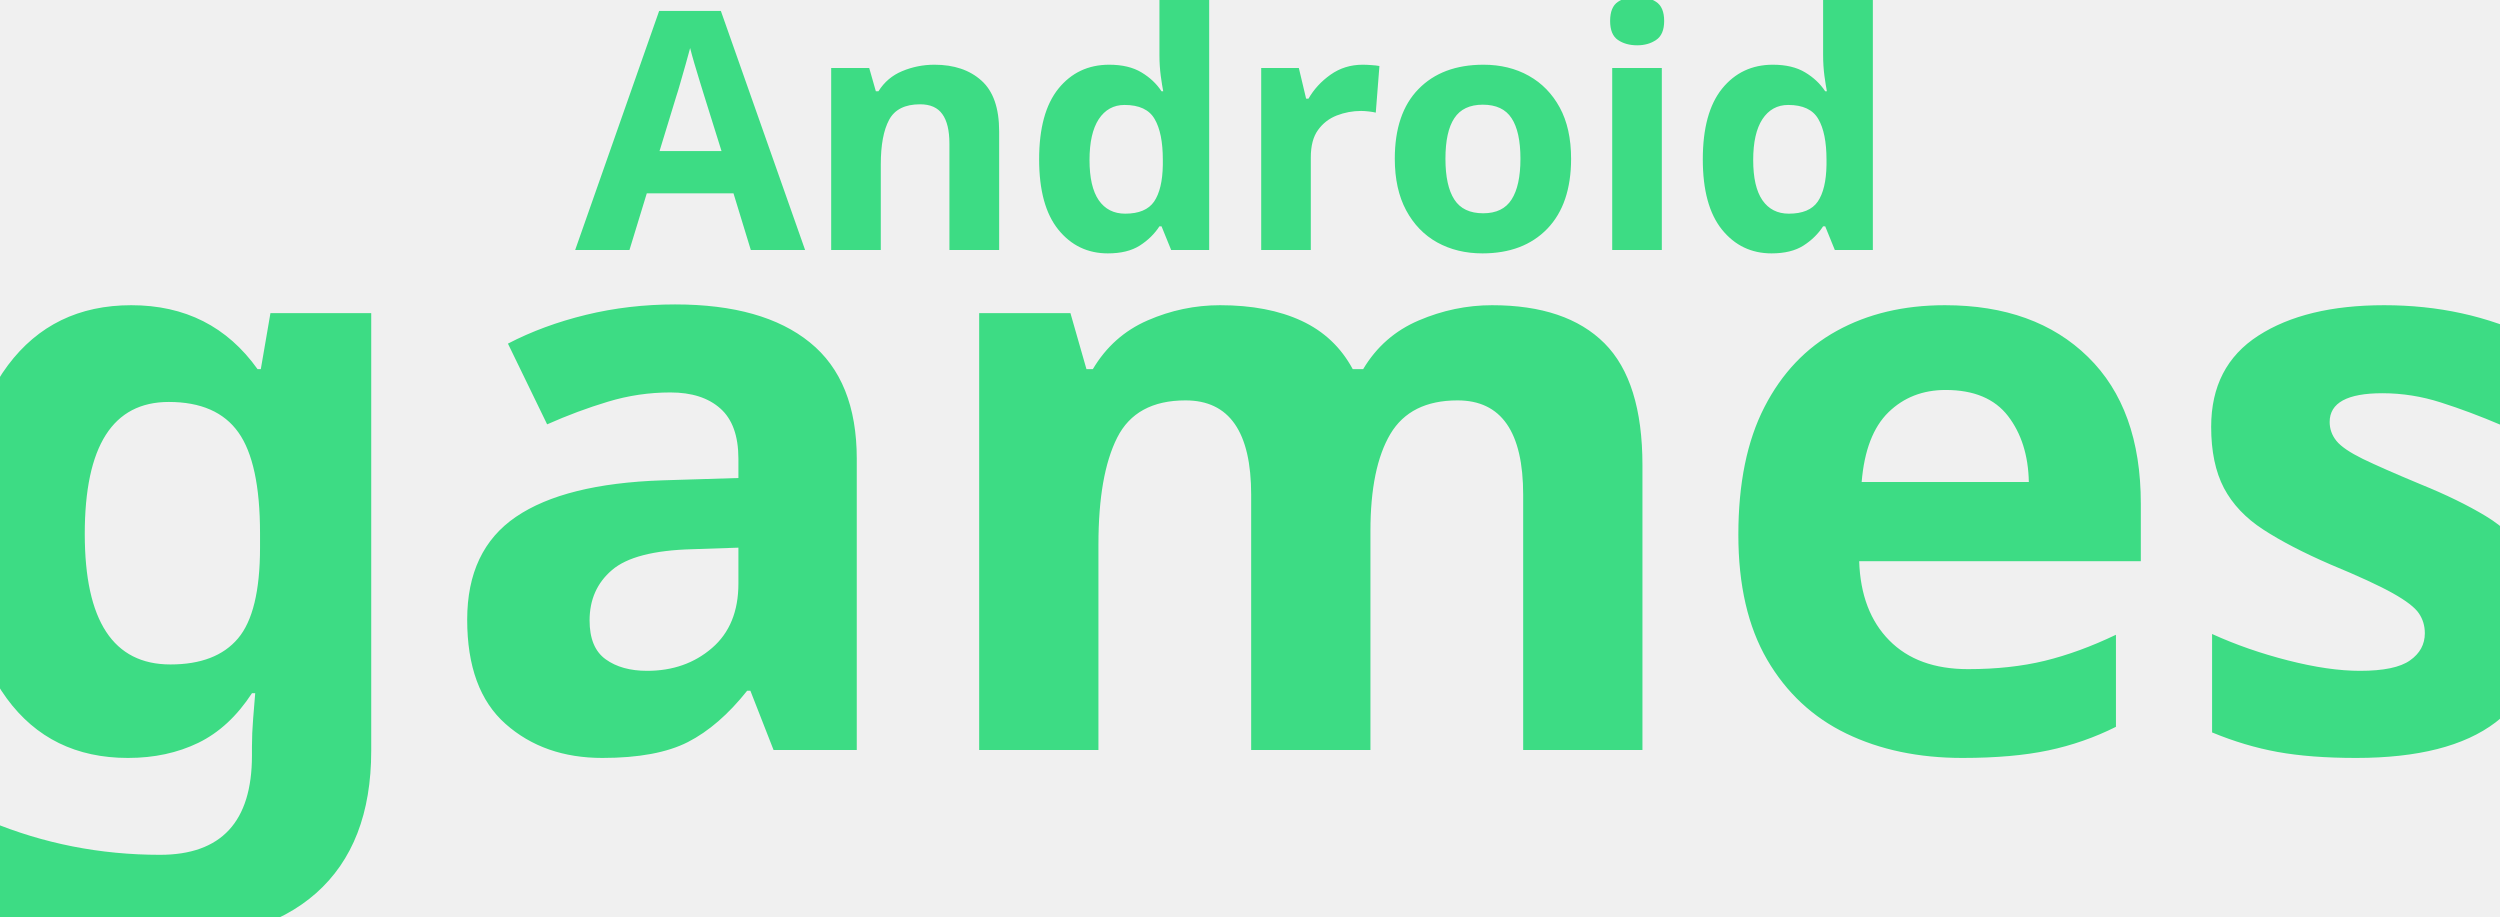
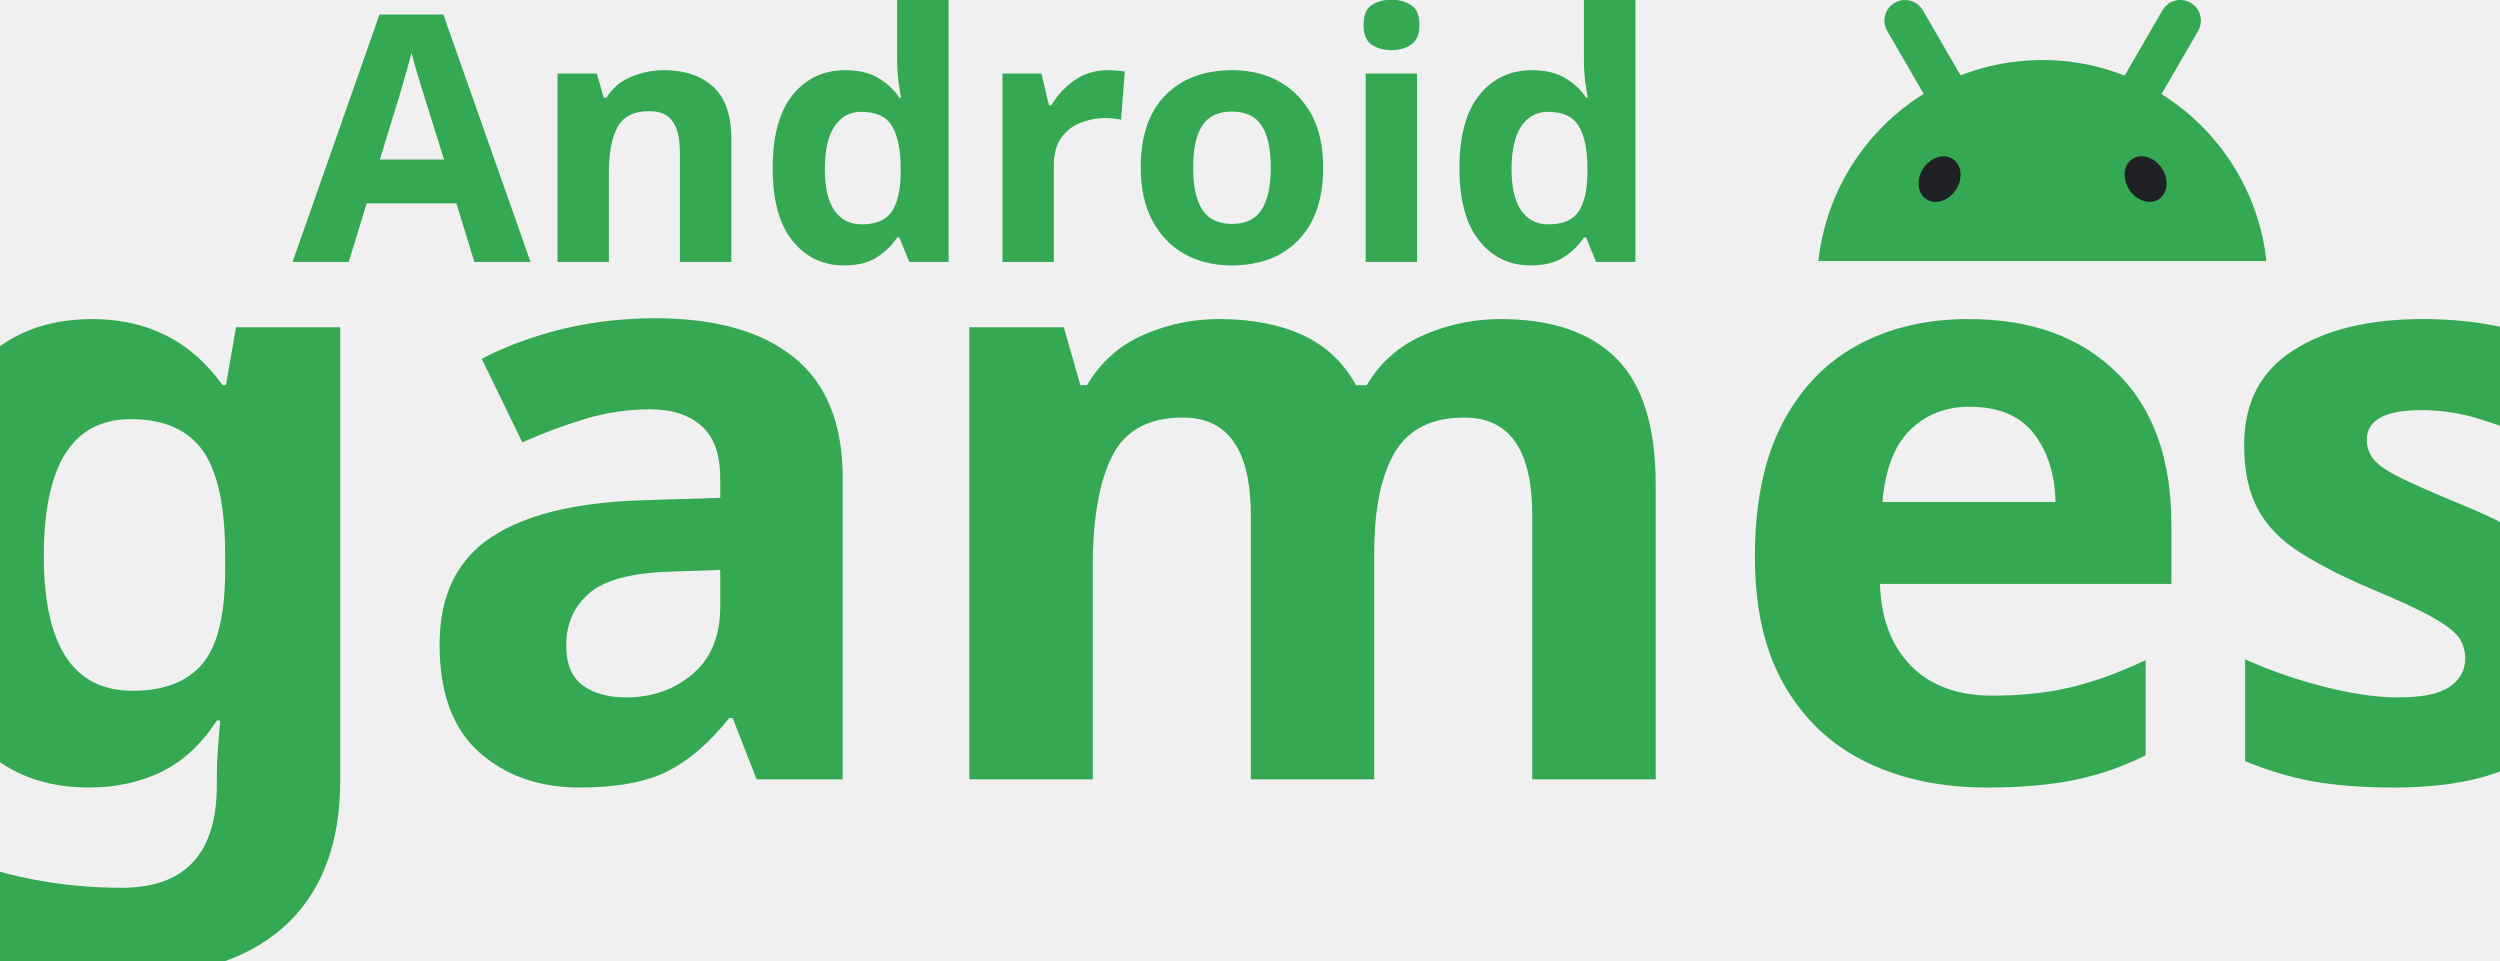
- <svg xmlns="http://www.w3.org/2000/svg" width="300" height="110" viewBox="0 0 300 110">
-   <text x="150" y="30" text-anchor="middle" font-family="'Android Euclid', 'Euclid Circular B', sans-serif" fill="#3DDC84">
-     <tspan x="150" font-size="40" font-weight="600">
-       Android
-     </tspan>
-     <tspan x="150" dy="60" font-size="96" font-weight="600">
-       games
-     </tspan>
+ <svg xmlns="http://www.w3.org/2000/svg" width="289.92" height="111.399" viewBox="0 0 289.92 111.399" version="1.1" id="svg2">
+   <defs id="defs2">
+     <clipPath id="a">
+       <path fill="#ffffff" d="m 0.459,0.555 h 151 v 88 h -151 z" id="path3" />
+     </clipPath>
+   </defs>
+   <text x="144.912" y="30.375" text-anchor="middle" font-family="'Android Euclid', 'Euclid Circular B', sans-serif" fill="#34a853" id="text2">
+     <tspan x="114.912" font-size="40px" font-weight="600" id="tspan1">Android</tspan>
+     <tspan x="144.912" dy="60" font-size="96px" font-weight="600" id="tspan2">games</tspan>
  </text>
+   <g clip-path="url(#a)" id="g2" transform="matrix(0.3440523,0,0,0.3440523,210.7215,-0.1909491)">
+     <path fill="#34a853" d="m 151.025,85.224 q -0.071,-0.464 -0.147,-0.92 a 75.665,75.665 0 0 0 -7.546,-22.597 76.5,76.5 0 0 0 -5.511,-8.995 76,76 0 0 0 -8.322,-9.808 76.034,76.034 0 0 0 -13.398,-10.626 q 0.042,-0.074 0.085,-0.148 2.286,-3.948 4.572,-7.897 l 4.47,-7.712 a 3946,3946 0 0 0 3.208,-5.54 q 0.38,-0.658 0.604,-1.355 a 6.97,6.97 0 0 0 -0.652,-5.702 6.9,6.9 0 0 0 -2.406,-2.398 7,7 0 0 0 -2.954,-0.95 7,7 0 0 0 -2.376,0.206 6.93,6.93 0 0 0 -4.22,3.227 q -1.606,2.77 -3.208,5.54 l -4.47,7.712 c -1.523,2.634 -3.05,5.263 -4.573,7.897 q -0.25,0.43 -0.5,0.865 c -0.232,-0.092 -0.46,-0.184 -0.692,-0.272 -8.398,-3.205 -17.511,-4.958 -27.036,-4.958 q -0.39,-10e-4 -0.78,0.004 A 75.7,75.7 0 0 0 50.977,25 q -1.317,0.46 -2.608,0.968 -0.234,-0.404 -0.467,-0.806 -2.286,-3.95 -4.573,-7.897 l -4.47,-7.713 a 4385,4385 0 0 1 -3.208,-5.54 6.93,6.93 0 0 0 -6.596,-3.432 6.9,6.9 0 0 0 -2.954,0.95 6.92,6.92 0 0 0 -3.157,4.185 6.96,6.96 0 0 0 0.703,5.27 l 3.208,5.54 4.47,7.713 c 1.523,2.634 3.05,5.263 4.573,7.897 0.01,0.022 0.025,0.044 0.036,0.066 A 76.3,76.3 0 0 0 22.407,42.912 76.5,76.5 0 0 0 14.085,52.72 75.4,75.4 0 0 0 8.575,61.715 75.7,75.7 0 0 0 1.029,84.312 76.038,76.038 0 0 0 0.448,88.559 h 151 a 77,77 0 0 0 -0.434,-3.327 z" id="path1" />
+     <path fill="#202124" d="m 115.225,67.663 c 3.022,-2.012 3.461,-6.668 0.981,-10.4 -2.48,-3.73 -6.939,-5.123 -9.96,-3.11 -3.021,2.012 -3.46,6.668 -0.98,10.4 2.479,3.73 6.938,5.123 9.959,3.11 M 46.762,64.564 c 2.48,-3.73 2.04,-8.387 -0.98,-10.4 -3.022,-2.012 -7.481,-0.619 -9.96,3.112 -2.479,3.731 -2.041,8.387 0.98,10.4 3.021,2.013 7.48,0.62 9.96,-3.112" id="path2" />
+   </g>
</svg>
